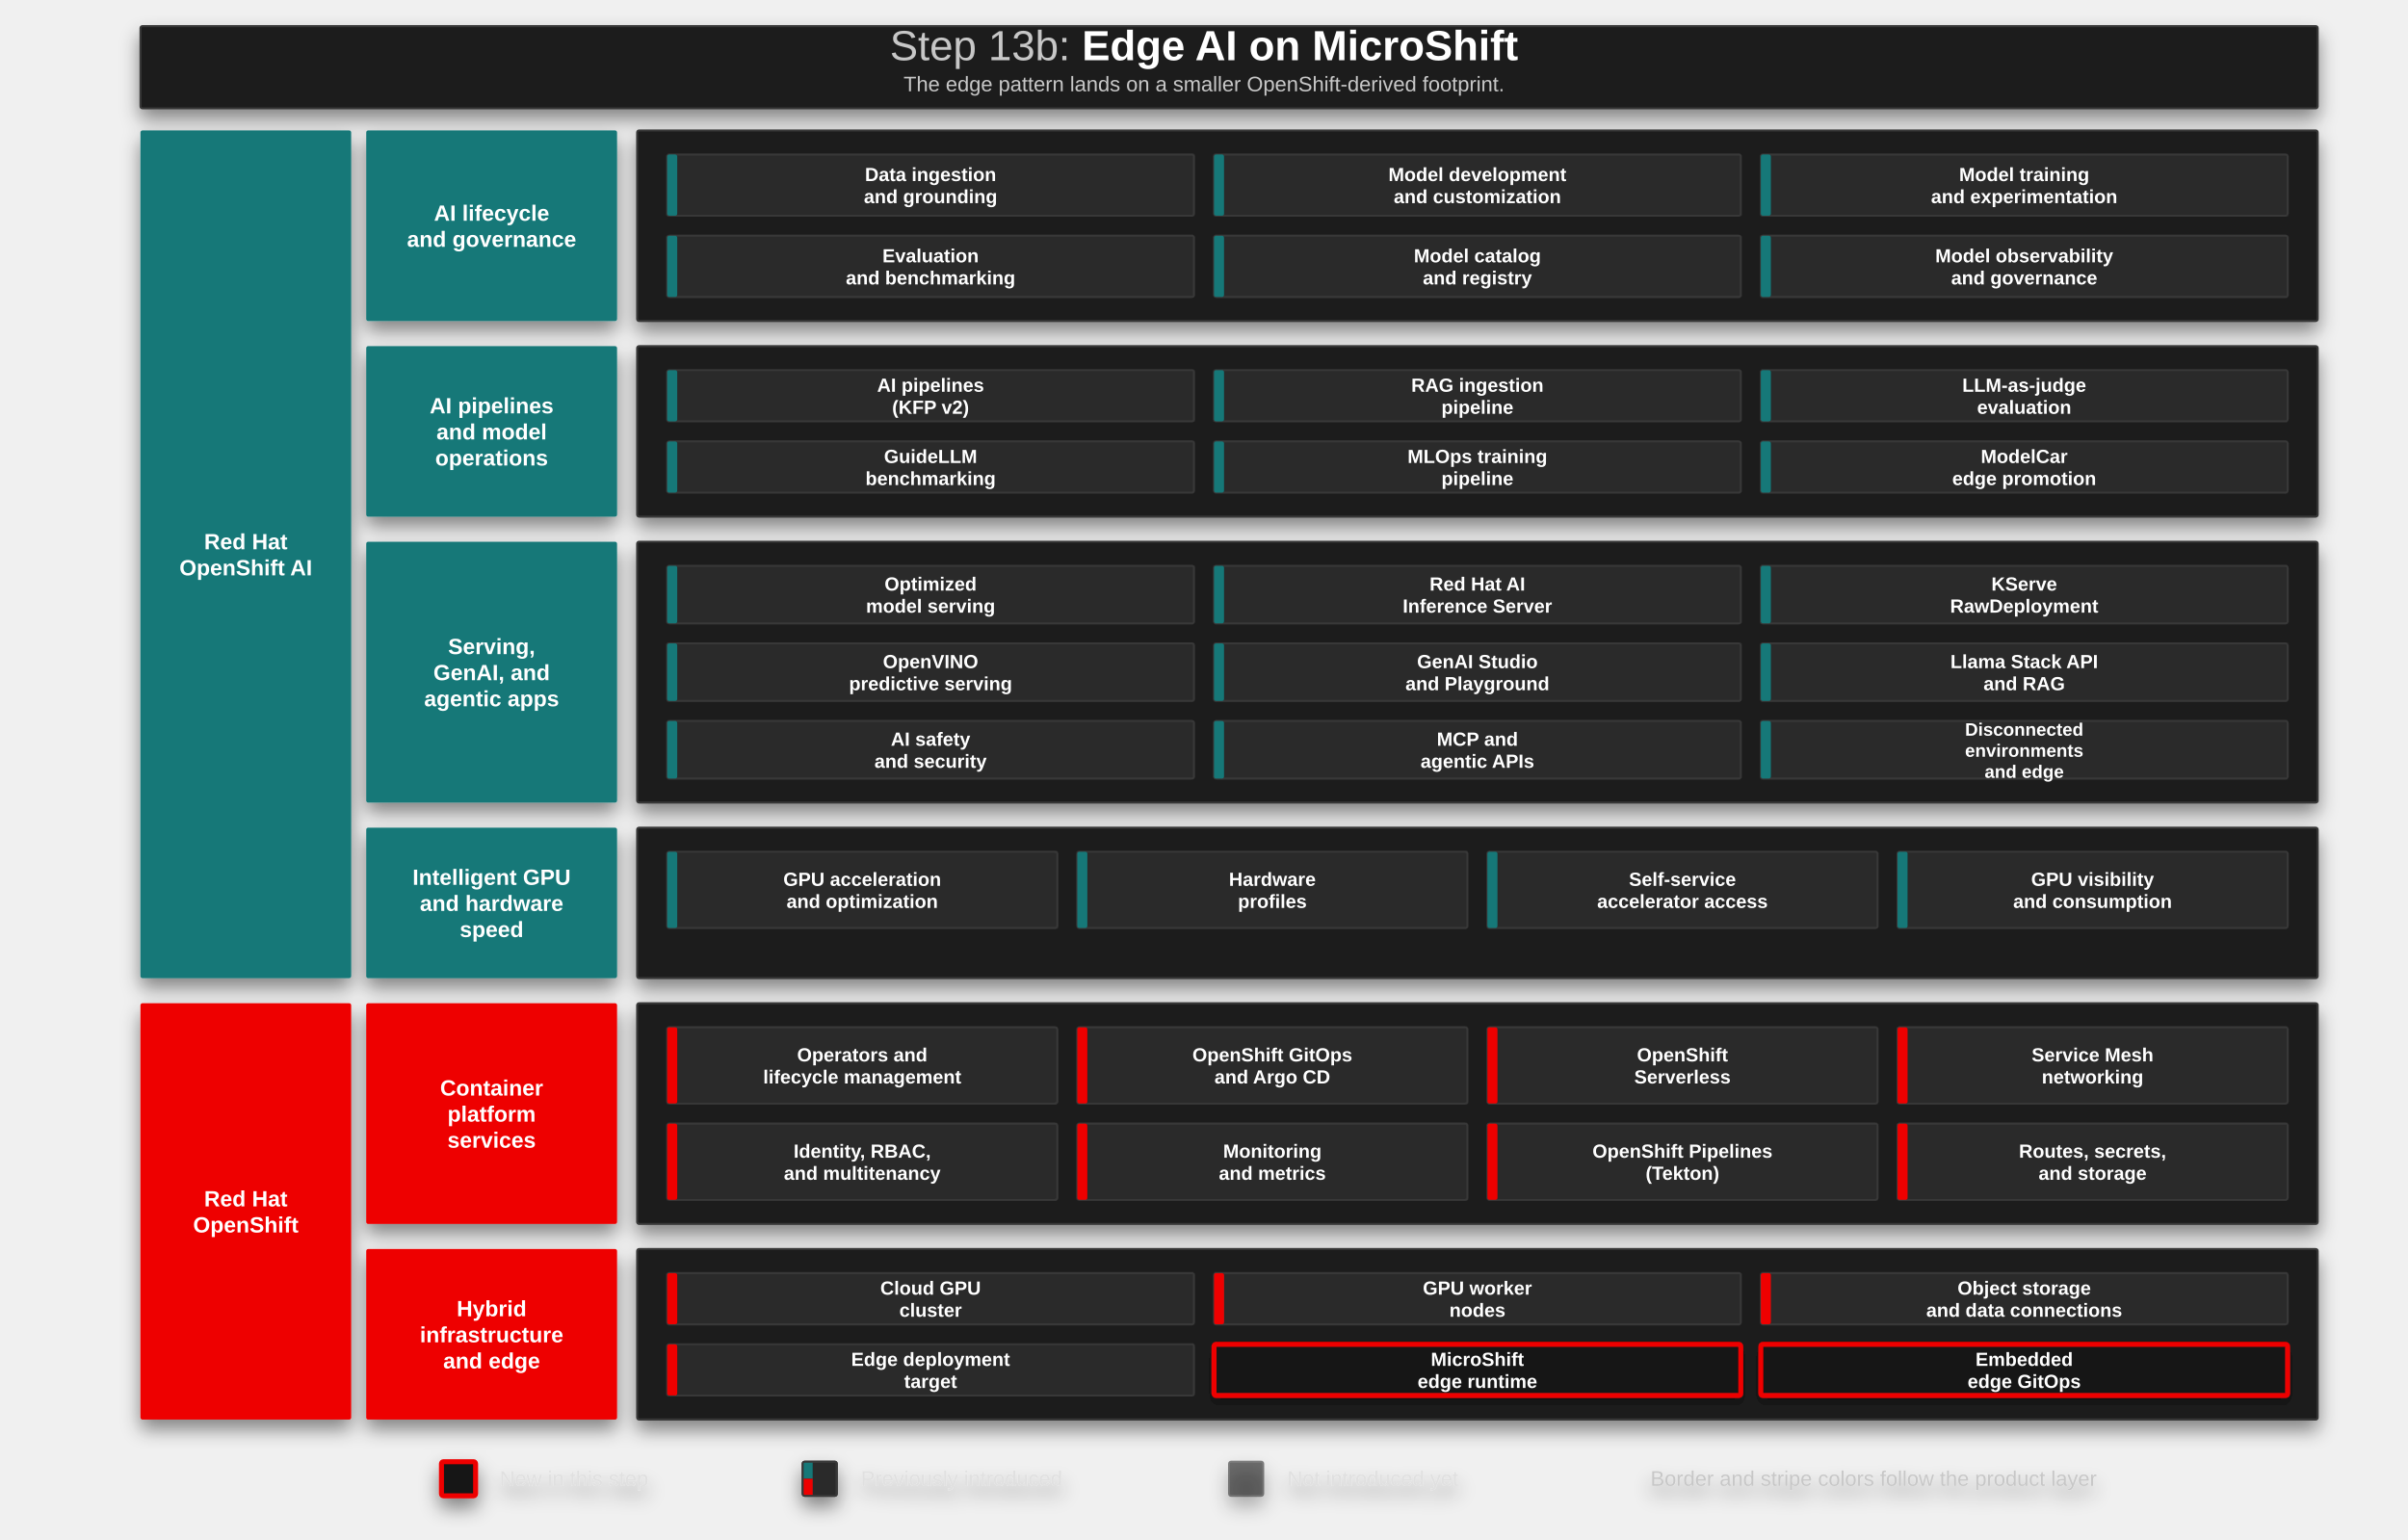
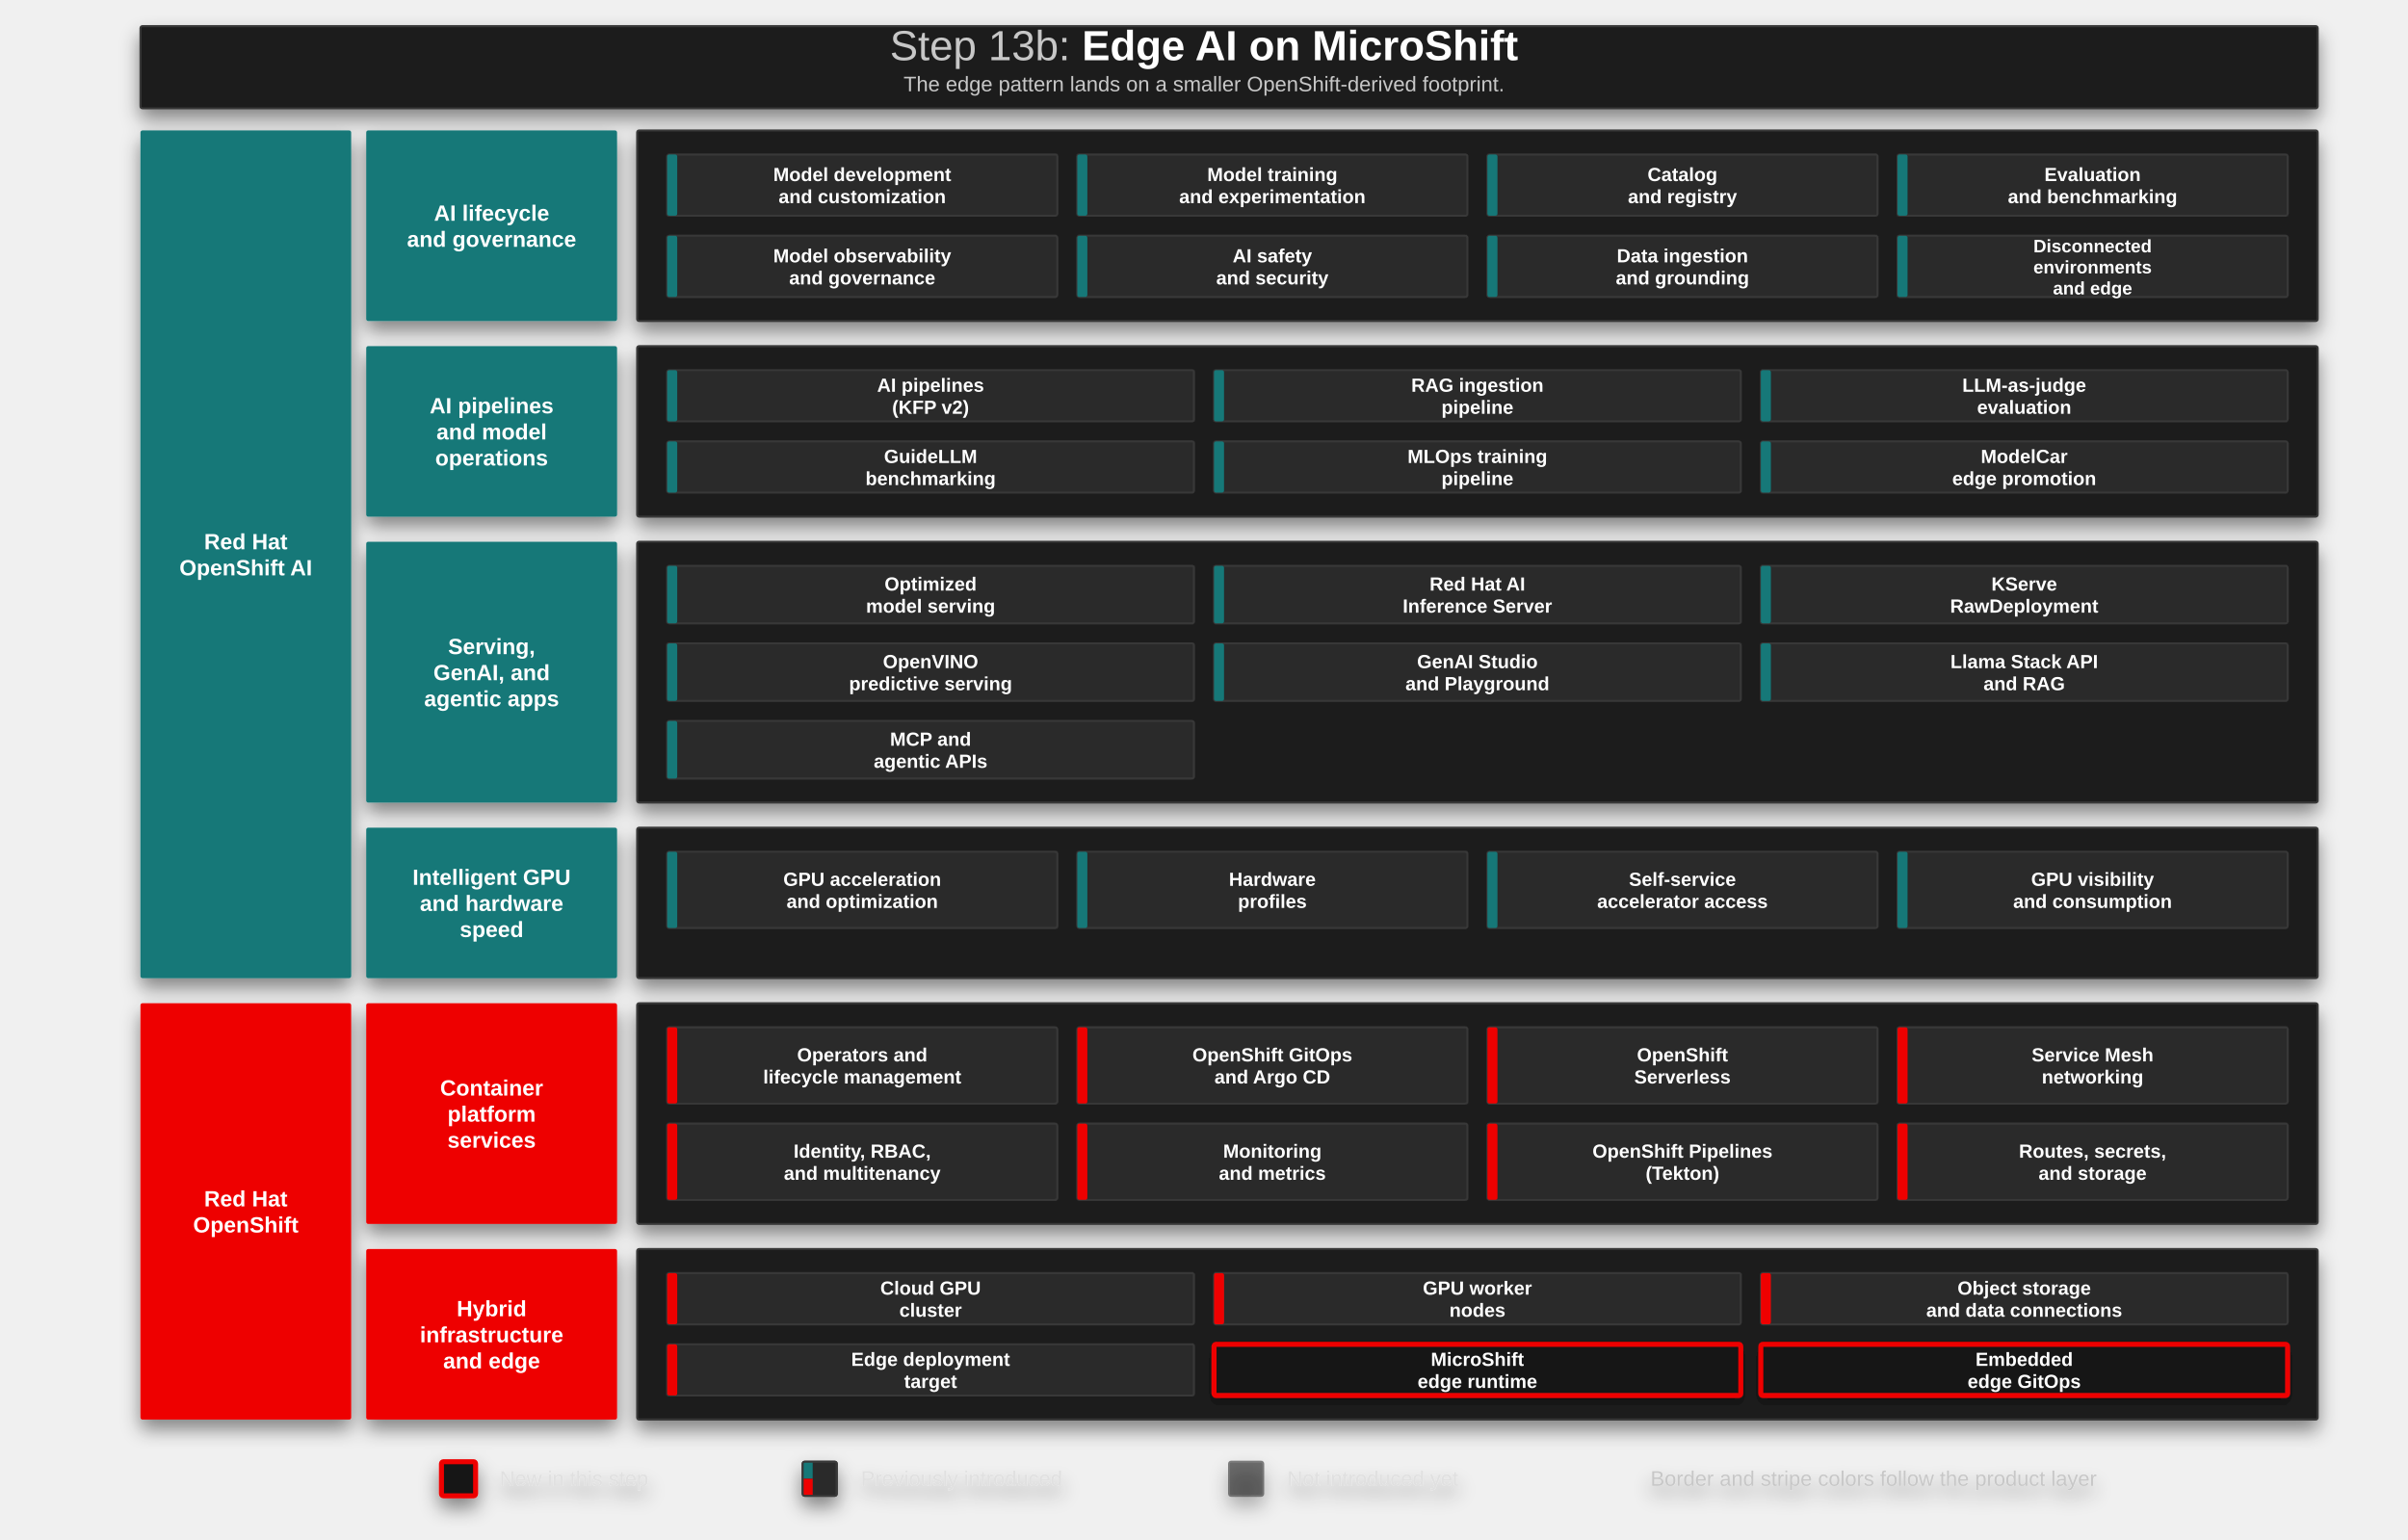
<svg xmlns="http://www.w3.org/2000/svg" width="2400" height="1535" viewBox="0 0 2400 1535" role="img" aria-labelledby="title desc">
  <style>.display{font-family:'Red Hat Display','Arial',sans-serif}.body{font-family:'Red Hat Text','Arial',sans-serif}</style>
  <defs>
    <filter id="lift" x="-20%" y="-20%" width="140%" height="140%">
      <feDropShadow dx="0" dy="6" stdDeviation="5" flood-color="#000" flood-opacity="0.55" />
    </filter>
    <filter id="panelShadow" x="-8%" y="-8%" width="116%" height="116%">
      <feDropShadow dx="0" dy="10" stdDeviation="9" flood-color="#000" flood-opacity="0.45" />
    </filter>
  </defs>
  <g filter="url(#panelShadow)">
    <rect x="140" y="26" width="2170" height="82" rx="2" fill="#1f1f1f" stroke="#383838" stroke-width="2" />
    <text x="1200.0" y="60" class="display" font-size="42" fill="#ffffff" font-weight="700" text-anchor="middle">
      <tspan fill="#c7c7c7" font-weight="500">Step 13b:</tspan> Edge AI on MicroShift</text>
    <text x="1200.0" y="91" class="body" font-size="21" fill="#c7c7c7" text-anchor="middle">The edge pattern lands on a smaller OpenShift-derived footprint.</text>
    <rect x="140" y="130" width="210" height="845" rx="2" fill="#147878" stroke="#147878" stroke-width="0" />
    <text x="245.0" y="547.5" class="body" font-size="22" fill="#ffffff" font-weight="700" text-anchor="middle">Red Hat</text>
    <text x="245.0" y="573.5" class="body" font-size="22" fill="#ffffff" font-weight="700" text-anchor="middle">OpenShift AI</text>
    <rect x="140" y="1000" width="210" height="415" rx="2" fill="#ee0000" stroke="#ee0000" stroke-width="0" />
    <text x="245.0" y="1202.5" class="body" font-size="22" fill="#ffffff" font-weight="700" text-anchor="middle">Red Hat</text>
    <text x="245.0" y="1228.5" class="body" font-size="22" fill="#ffffff" font-weight="700" text-anchor="middle">OpenShift</text>
    <rect x="365" y="130" width="250" height="190" rx="2" fill="#147878" stroke="#147878" stroke-width="0" />
    <text x="490.0" y="220.0" class="body" font-size="22" fill="#ffffff" font-weight="700" text-anchor="middle">AI lifecycle</text>
    <text x="490.0" y="246.0" class="body" font-size="22" fill="#ffffff" font-weight="700" text-anchor="middle">and governance</text>
    <rect x="635" y="130" width="1675" height="190" rx="2" fill="#1f1f1f" stroke="#383838" stroke-width="2" />
    <g>
-       <rect x="665.0" y="154.0" width="525.0" height="61.0" rx="2" fill="#292929" stroke="#383838" stroke-width="2.0" />
+       <rect x="665.0" y="154.0" width="388.75" height="61.0" rx="2" fill="#292929" stroke="#383838" stroke-width="2.0" />
      <rect x="665.0" y="154.0" width="10" height="61.0" rx="2" fill="#147878" stroke="#147878" stroke-width="0" />
-       <text x="927.5" y="180.5" class="body" font-size="19" fill="#ffffff" font-weight="550" text-anchor="middle">Data ingestion</text>
-       <text x="927.5" y="202.5" class="body" font-size="19" fill="#ffffff" font-weight="550" text-anchor="middle">and grounding</text>
-     </g>
-     <g>
-       <rect x="1210.0" y="154.0" width="525.0" height="61.0" rx="2" fill="#292929" stroke="#383838" stroke-width="2.0" />
-       <rect x="1210.0" y="154.0" width="10" height="61.0" rx="2" fill="#147878" stroke="#147878" stroke-width="0" />
-       <text x="1472.5" y="180.5" class="body" font-size="19" fill="#ffffff" font-weight="550" text-anchor="middle">Model development</text>
-       <text x="1472.5" y="202.5" class="body" font-size="19" fill="#ffffff" font-weight="550" text-anchor="middle">and customization</text>
-     </g>
-     <g>
-       <rect x="1755.0" y="154.0" width="525.0" height="61.0" rx="2" fill="#292929" stroke="#383838" stroke-width="2.0" />
-       <rect x="1755.0" y="154.0" width="10" height="61.0" rx="2" fill="#147878" stroke="#147878" stroke-width="0" />
-       <text x="2017.5" y="180.5" class="body" font-size="19" fill="#ffffff" font-weight="550" text-anchor="middle">Model training</text>
-       <text x="2017.5" y="202.5" class="body" font-size="19" fill="#ffffff" font-weight="550" text-anchor="middle">and experimentation</text>
-     </g>
-     <g>
-       <rect x="665.0" y="235.0" width="525.0" height="61.0" rx="2" fill="#292929" stroke="#383838" stroke-width="2.0" />
+       <text x="859.375" y="180.5" class="body" font-size="19" fill="#ffffff" font-weight="550" text-anchor="middle">Model development</text>
+       <text x="859.375" y="202.5" class="body" font-size="19" fill="#ffffff" font-weight="550" text-anchor="middle">and customization</text>
+     </g>
+     <g>
+       <rect x="1073.75" y="154.0" width="388.75" height="61.0" rx="2" fill="#292929" stroke="#383838" stroke-width="2.0" />
+       <rect x="1073.75" y="154.0" width="10" height="61.0" rx="2" fill="#147878" stroke="#147878" stroke-width="0" />
+       <text x="1268.125" y="180.5" class="body" font-size="19" fill="#ffffff" font-weight="550" text-anchor="middle">Model training</text>
+       <text x="1268.125" y="202.5" class="body" font-size="19" fill="#ffffff" font-weight="550" text-anchor="middle">and experimentation</text>
+     </g>
+     <g>
+       <rect x="1482.5" y="154.0" width="388.75" height="61.0" rx="2" fill="#292929" stroke="#383838" stroke-width="2.0" />
+       <rect x="1482.5" y="154.0" width="10" height="61.0" rx="2" fill="#147878" stroke="#147878" stroke-width="0" />
+       <text x="1676.875" y="180.5" class="body" font-size="19" fill="#ffffff" font-weight="550" text-anchor="middle">Catalog</text>
+       <text x="1676.875" y="202.5" class="body" font-size="19" fill="#ffffff" font-weight="550" text-anchor="middle">and registry</text>
+     </g>
+     <g>
+       <rect x="1891.25" y="154.0" width="388.75" height="61.0" rx="2" fill="#292929" stroke="#383838" stroke-width="2.0" />
+       <rect x="1891.25" y="154.0" width="10" height="61.0" rx="2" fill="#147878" stroke="#147878" stroke-width="0" />
+       <text x="2085.625" y="180.5" class="body" font-size="19" fill="#ffffff" font-weight="550" text-anchor="middle">Evaluation</text>
+       <text x="2085.625" y="202.5" class="body" font-size="19" fill="#ffffff" font-weight="550" text-anchor="middle">and benchmarking</text>
+     </g>
+     <g>
+       <rect x="665.0" y="235.0" width="388.75" height="61.0" rx="2" fill="#292929" stroke="#383838" stroke-width="2.0" />
      <rect x="665.0" y="235.0" width="10" height="61.0" rx="2" fill="#147878" stroke="#147878" stroke-width="0" />
-       <text x="927.5" y="261.5" class="body" font-size="19" fill="#ffffff" font-weight="550" text-anchor="middle">Evaluation</text>
-       <text x="927.5" y="283.5" class="body" font-size="19" fill="#ffffff" font-weight="550" text-anchor="middle">and benchmarking</text>
-     </g>
-     <g>
-       <rect x="1210.0" y="235.0" width="525.0" height="61.0" rx="2" fill="#292929" stroke="#383838" stroke-width="2.0" />
-       <rect x="1210.0" y="235.0" width="10" height="61.0" rx="2" fill="#147878" stroke="#147878" stroke-width="0" />
-       <text x="1472.5" y="261.5" class="body" font-size="19" fill="#ffffff" font-weight="550" text-anchor="middle">Model catalog</text>
-       <text x="1472.5" y="283.5" class="body" font-size="19" fill="#ffffff" font-weight="550" text-anchor="middle">and registry</text>
-     </g>
-     <g>
-       <rect x="1755.0" y="235.0" width="525.0" height="61.0" rx="2" fill="#292929" stroke="#383838" stroke-width="2.0" />
-       <rect x="1755.0" y="235.0" width="10" height="61.0" rx="2" fill="#147878" stroke="#147878" stroke-width="0" />
-       <text x="2017.5" y="261.5" class="body" font-size="19" fill="#ffffff" font-weight="550" text-anchor="middle">Model observability</text>
-       <text x="2017.5" y="283.5" class="body" font-size="19" fill="#ffffff" font-weight="550" text-anchor="middle">and governance</text>
+       <text x="859.375" y="261.5" class="body" font-size="19" fill="#ffffff" font-weight="550" text-anchor="middle">Model observability</text>
+       <text x="859.375" y="283.5" class="body" font-size="19" fill="#ffffff" font-weight="550" text-anchor="middle">and governance</text>
+     </g>
+     <g>
+       <rect x="1073.75" y="235.0" width="388.75" height="61.0" rx="2" fill="#292929" stroke="#383838" stroke-width="2.0" />
+       <rect x="1073.75" y="235.0" width="10" height="61.0" rx="2" fill="#147878" stroke="#147878" stroke-width="0" />
+       <text x="1268.125" y="261.5" class="body" font-size="19" fill="#ffffff" font-weight="550" text-anchor="middle">AI safety</text>
+       <text x="1268.125" y="283.5" class="body" font-size="19" fill="#ffffff" font-weight="550" text-anchor="middle">and security</text>
+     </g>
+     <g>
+       <rect x="1482.5" y="235.0" width="388.75" height="61.0" rx="2" fill="#292929" stroke="#383838" stroke-width="2.0" />
+       <rect x="1482.5" y="235.0" width="10" height="61.0" rx="2" fill="#147878" stroke="#147878" stroke-width="0" />
+       <text x="1676.875" y="261.5" class="body" font-size="19" fill="#ffffff" font-weight="550" text-anchor="middle">Data ingestion</text>
+       <text x="1676.875" y="283.5" class="body" font-size="19" fill="#ffffff" font-weight="550" text-anchor="middle">and grounding</text>
+     </g>
+     <g>
+       <rect x="1891.25" y="235.0" width="388.75" height="61.0" rx="2" fill="#292929" stroke="#383838" stroke-width="2.0" />
+       <rect x="1891.25" y="235.0" width="10" height="61.0" rx="2" fill="#147878" stroke="#147878" stroke-width="0" />
+       <text x="2085.625" y="251.5" class="body" font-size="18" fill="#ffffff" font-weight="550" text-anchor="middle">Disconnected</text>
+       <text x="2085.625" y="272.5" class="body" font-size="18" fill="#ffffff" font-weight="550" text-anchor="middle">environments</text>
+       <text x="2085.625" y="293.5" class="body" font-size="18" fill="#ffffff" font-weight="550" text-anchor="middle">and edge</text>
    </g>
    <rect x="365" y="345" width="250" height="170" rx="2" fill="#147878" stroke="#147878" stroke-width="0" />
    <text x="490.0" y="412.0" class="body" font-size="22" fill="#ffffff" font-weight="700" text-anchor="middle">AI pipelines</text>
    <text x="490.0" y="438.0" class="body" font-size="22" fill="#ffffff" font-weight="700" text-anchor="middle">and model</text>
    <text x="490.0" y="464.0" class="body" font-size="22" fill="#ffffff" font-weight="700" text-anchor="middle">operations</text>
    <rect x="635" y="345" width="1675" height="170" rx="2" fill="#1f1f1f" stroke="#383838" stroke-width="2" />
    <g>
      <rect x="665.0" y="369.0" width="525.0" height="51.0" rx="2" fill="#292929" stroke="#383838" stroke-width="2.0" />
      <rect x="665.0" y="369.0" width="10" height="51.0" rx="2" fill="#147878" stroke="#147878" stroke-width="0" />
      <text x="927.5" y="390.5" class="body" font-size="19" fill="#ffffff" font-weight="550" text-anchor="middle">AI pipelines</text>
      <text x="927.5" y="412.5" class="body" font-size="19" fill="#ffffff" font-weight="550" text-anchor="middle">(KFP v2)</text>
    </g>
    <g>
      <rect x="1210.0" y="369.0" width="525.0" height="51.0" rx="2" fill="#292929" stroke="#383838" stroke-width="2.0" />
      <rect x="1210.0" y="369.0" width="10" height="51.0" rx="2" fill="#147878" stroke="#147878" stroke-width="0" />
      <text x="1472.5" y="390.5" class="body" font-size="19" fill="#ffffff" font-weight="550" text-anchor="middle">RAG ingestion</text>
      <text x="1472.5" y="412.5" class="body" font-size="19" fill="#ffffff" font-weight="550" text-anchor="middle">pipeline</text>
    </g>
    <g>
      <rect x="1755.0" y="369.0" width="525.0" height="51.0" rx="2" fill="#292929" stroke="#383838" stroke-width="2.0" />
      <rect x="1755.0" y="369.0" width="10" height="51.0" rx="2" fill="#147878" stroke="#147878" stroke-width="0" />
      <text x="2017.5" y="390.5" class="body" font-size="19" fill="#ffffff" font-weight="550" text-anchor="middle">LLM-as-judge</text>
      <text x="2017.5" y="412.5" class="body" font-size="19" fill="#ffffff" font-weight="550" text-anchor="middle">evaluation</text>
    </g>
    <g>
      <rect x="665.0" y="440.0" width="525.0" height="51.0" rx="2" fill="#292929" stroke="#383838" stroke-width="2.0" />
      <rect x="665.0" y="440.0" width="10" height="51.0" rx="2" fill="#147878" stroke="#147878" stroke-width="0" />
      <text x="927.5" y="461.5" class="body" font-size="19" fill="#ffffff" font-weight="550" text-anchor="middle">GuideLLM</text>
      <text x="927.5" y="483.5" class="body" font-size="19" fill="#ffffff" font-weight="550" text-anchor="middle">benchmarking</text>
    </g>
    <g>
      <rect x="1210.0" y="440.0" width="525.0" height="51.0" rx="2" fill="#292929" stroke="#383838" stroke-width="2.0" />
      <rect x="1210.0" y="440.0" width="10" height="51.0" rx="2" fill="#147878" stroke="#147878" stroke-width="0" />
      <text x="1472.5" y="461.5" class="body" font-size="19" fill="#ffffff" font-weight="550" text-anchor="middle">MLOps training</text>
      <text x="1472.5" y="483.5" class="body" font-size="19" fill="#ffffff" font-weight="550" text-anchor="middle">pipeline</text>
    </g>
    <g>
      <rect x="1755.0" y="440.0" width="525.0" height="51.0" rx="2" fill="#292929" stroke="#383838" stroke-width="2.0" />
      <rect x="1755.0" y="440.0" width="10" height="51.0" rx="2" fill="#147878" stroke="#147878" stroke-width="0" />
      <text x="2017.5" y="461.5" class="body" font-size="19" fill="#ffffff" font-weight="550" text-anchor="middle">ModelCar</text>
      <text x="2017.5" y="483.5" class="body" font-size="19" fill="#ffffff" font-weight="550" text-anchor="middle">edge promotion</text>
    </g>
    <rect x="365" y="540" width="250" height="260" rx="2" fill="#147878" stroke="#147878" stroke-width="0" />
    <text x="490.0" y="652.0" class="body" font-size="22" fill="#ffffff" font-weight="700" text-anchor="middle">Serving,</text>
    <text x="490.0" y="678.0" class="body" font-size="22" fill="#ffffff" font-weight="700" text-anchor="middle">GenAI, and</text>
    <text x="490.0" y="704.0" class="body" font-size="22" fill="#ffffff" font-weight="700" text-anchor="middle">agentic apps</text>
    <rect x="635" y="540" width="1675" height="260" rx="2" fill="#1f1f1f" stroke="#383838" stroke-width="2" />
    <g>
      <rect x="665.0" y="564.0" width="525.0" height="57.333" rx="2" fill="#292929" stroke="#383838" stroke-width="2.0" />
      <rect x="665.0" y="564.0" width="10" height="57.333" rx="2" fill="#147878" stroke="#147878" stroke-width="0" />
      <text x="927.5" y="588.667" class="body" font-size="19" fill="#ffffff" font-weight="550" text-anchor="middle">Optimized</text>
      <text x="927.5" y="610.667" class="body" font-size="19" fill="#ffffff" font-weight="550" text-anchor="middle">model serving</text>
    </g>
    <g>
      <rect x="1210.0" y="564.0" width="525.0" height="57.333" rx="2" fill="#292929" stroke="#383838" stroke-width="2.0" />
      <rect x="1210.0" y="564.0" width="10" height="57.333" rx="2" fill="#147878" stroke="#147878" stroke-width="0" />
      <text x="1472.5" y="588.667" class="body" font-size="19" fill="#ffffff" font-weight="550" text-anchor="middle">Red Hat AI</text>
      <text x="1472.5" y="610.667" class="body" font-size="19" fill="#ffffff" font-weight="550" text-anchor="middle">Inference Server</text>
    </g>
    <g>
      <rect x="1755.0" y="564.0" width="525.0" height="57.333" rx="2" fill="#292929" stroke="#383838" stroke-width="2.0" />
      <rect x="1755.0" y="564.0" width="10" height="57.333" rx="2" fill="#147878" stroke="#147878" stroke-width="0" />
      <text x="2017.5" y="588.667" class="body" font-size="19" fill="#ffffff" font-weight="550" text-anchor="middle">KServe</text>
      <text x="2017.5" y="610.667" class="body" font-size="19" fill="#ffffff" font-weight="550" text-anchor="middle">RawDeployment</text>
    </g>
    <g>
      <rect x="665.0" y="641.333" width="525.0" height="57.333" rx="2" fill="#292929" stroke="#383838" stroke-width="2.0" />
      <rect x="665.0" y="641.333" width="10" height="57.333" rx="2" fill="#147878" stroke="#147878" stroke-width="0" />
      <text x="927.5" y="666.0" class="body" font-size="19" fill="#ffffff" font-weight="550" text-anchor="middle">OpenVINO</text>
      <text x="927.5" y="688.0" class="body" font-size="19" fill="#ffffff" font-weight="550" text-anchor="middle">predictive serving</text>
    </g>
    <g>
      <rect x="1210.0" y="641.333" width="525.0" height="57.333" rx="2" fill="#292929" stroke="#383838" stroke-width="2.0" />
      <rect x="1210.0" y="641.333" width="10" height="57.333" rx="2" fill="#147878" stroke="#147878" stroke-width="0" />
      <text x="1472.5" y="666.0" class="body" font-size="19" fill="#ffffff" font-weight="550" text-anchor="middle">GenAI Studio</text>
      <text x="1472.5" y="688.0" class="body" font-size="19" fill="#ffffff" font-weight="550" text-anchor="middle">and Playground</text>
    </g>
    <g>
      <rect x="1755.0" y="641.333" width="525.0" height="57.333" rx="2" fill="#292929" stroke="#383838" stroke-width="2.0" />
      <rect x="1755.0" y="641.333" width="10" height="57.333" rx="2" fill="#147878" stroke="#147878" stroke-width="0" />
      <text x="2017.5" y="666.0" class="body" font-size="19" fill="#ffffff" font-weight="550" text-anchor="middle">Llama Stack API</text>
      <text x="2017.5" y="688.0" class="body" font-size="19" fill="#ffffff" font-weight="550" text-anchor="middle">and RAG</text>
    </g>
    <g>
      <rect x="665.0" y="718.667" width="525.0" height="57.333" rx="2" fill="#292929" stroke="#383838" stroke-width="2.0" />
      <rect x="665.0" y="718.667" width="10" height="57.333" rx="2" fill="#147878" stroke="#147878" stroke-width="0" />
-       <text x="927.5" y="743.333" class="body" font-size="19" fill="#ffffff" font-weight="550" text-anchor="middle">AI safety</text>
-       <text x="927.5" y="765.333" class="body" font-size="19" fill="#ffffff" font-weight="550" text-anchor="middle">and security</text>
-     </g>
-     <g>
-       <rect x="1210.0" y="718.667" width="525.0" height="57.333" rx="2" fill="#292929" stroke="#383838" stroke-width="2.0" />
-       <rect x="1210.0" y="718.667" width="10" height="57.333" rx="2" fill="#147878" stroke="#147878" stroke-width="0" />
-       <text x="1472.5" y="743.333" class="body" font-size="19" fill="#ffffff" font-weight="550" text-anchor="middle">MCP and</text>
-       <text x="1472.5" y="765.333" class="body" font-size="19" fill="#ffffff" font-weight="550" text-anchor="middle">agentic APIs</text>
-     </g>
-     <g>
-       <rect x="1755.0" y="718.667" width="525.0" height="57.333" rx="2" fill="#292929" stroke="#383838" stroke-width="2.0" />
-       <rect x="1755.0" y="718.667" width="10" height="57.333" rx="2" fill="#147878" stroke="#147878" stroke-width="0" />
-       <text x="2017.5" y="733.333" class="body" font-size="18" fill="#ffffff" font-weight="550" text-anchor="middle">Disconnected</text>
-       <text x="2017.5" y="754.333" class="body" font-size="18" fill="#ffffff" font-weight="550" text-anchor="middle">environments</text>
-       <text x="2017.5" y="775.333" class="body" font-size="18" fill="#ffffff" font-weight="550" text-anchor="middle">and edge</text>
+       <text x="927.5" y="743.333" class="body" font-size="19" fill="#ffffff" font-weight="550" text-anchor="middle">MCP and</text>
+       <text x="927.5" y="765.333" class="body" font-size="19" fill="#ffffff" font-weight="550" text-anchor="middle">agentic APIs</text>
    </g>
    <rect x="365" y="825" width="250" height="150" rx="2" fill="#147878" stroke="#147878" stroke-width="0" />
    <text x="490.0" y="882.0" class="body" font-size="22" fill="#ffffff" font-weight="700" text-anchor="middle">Intelligent GPU</text>
    <text x="490.0" y="908.0" class="body" font-size="22" fill="#ffffff" font-weight="700" text-anchor="middle">and hardware</text>
    <text x="490.0" y="934.0" class="body" font-size="22" fill="#ffffff" font-weight="700" text-anchor="middle">speed</text>
    <rect x="635" y="825" width="1675" height="150" rx="2" fill="#1f1f1f" stroke="#383838" stroke-width="2" />
    <g>
      <rect x="665.0" y="849" width="388.75" height="76" rx="2" fill="#292929" stroke="#383838" stroke-width="2.0" />
      <rect x="665.0" y="849" width="10" height="76" rx="2" fill="#147878" stroke="#147878" stroke-width="0" />
      <text x="859.375" y="883.0" class="body" font-size="19" fill="#ffffff" font-weight="550" text-anchor="middle">GPU acceleration</text>
      <text x="859.375" y="905.0" class="body" font-size="19" fill="#ffffff" font-weight="550" text-anchor="middle">and optimization</text>
    </g>
    <g>
      <rect x="1073.75" y="849" width="388.75" height="76" rx="2" fill="#292929" stroke="#383838" stroke-width="2.0" />
      <rect x="1073.75" y="849" width="10" height="76" rx="2" fill="#147878" stroke="#147878" stroke-width="0" />
      <text x="1268.125" y="883.0" class="body" font-size="19" fill="#ffffff" font-weight="550" text-anchor="middle">Hardware</text>
      <text x="1268.125" y="905.0" class="body" font-size="19" fill="#ffffff" font-weight="550" text-anchor="middle">profiles</text>
    </g>
    <g>
      <rect x="1482.5" y="849" width="388.75" height="76" rx="2" fill="#292929" stroke="#383838" stroke-width="2.0" />
      <rect x="1482.5" y="849" width="10" height="76" rx="2" fill="#147878" stroke="#147878" stroke-width="0" />
      <text x="1676.875" y="883.0" class="body" font-size="19" fill="#ffffff" font-weight="550" text-anchor="middle">Self-service</text>
      <text x="1676.875" y="905.0" class="body" font-size="19" fill="#ffffff" font-weight="550" text-anchor="middle">accelerator access</text>
    </g>
    <g>
      <rect x="1891.25" y="849" width="388.75" height="76" rx="2" fill="#292929" stroke="#383838" stroke-width="2.0" />
      <rect x="1891.25" y="849" width="10" height="76" rx="2" fill="#147878" stroke="#147878" stroke-width="0" />
      <text x="2085.625" y="883.0" class="body" font-size="19" fill="#ffffff" font-weight="550" text-anchor="middle">GPU visibility</text>
      <text x="2085.625" y="905.0" class="body" font-size="19" fill="#ffffff" font-weight="550" text-anchor="middle">and consumption</text>
    </g>
    <rect x="365" y="1000" width="250" height="220" rx="2" fill="#ee0000" stroke="#ee0000" stroke-width="0" />
    <text x="490.0" y="1092.0" class="body" font-size="22" fill="#ffffff" font-weight="700" text-anchor="middle">Container</text>
    <text x="490.0" y="1118.0" class="body" font-size="22" fill="#ffffff" font-weight="700" text-anchor="middle">platform</text>
    <text x="490.0" y="1144.0" class="body" font-size="22" fill="#ffffff" font-weight="700" text-anchor="middle">services</text>
    <rect x="635" y="1000" width="1675" height="220" rx="2" fill="#1f1f1f" stroke="#383838" stroke-width="2" />
    <g>
      <rect x="665.0" y="1024" width="388.75" height="76" rx="2" fill="#292929" stroke="#383838" stroke-width="2.0" />
      <rect x="665.0" y="1024" width="10" height="76" rx="2" fill="#ee0000" stroke="#ee0000" stroke-width="0" />
      <text x="859.375" y="1058.0" class="body" font-size="19" fill="#ffffff" font-weight="550" text-anchor="middle">Operators and</text>
      <text x="859.375" y="1080.0" class="body" font-size="19" fill="#ffffff" font-weight="550" text-anchor="middle">lifecycle management</text>
    </g>
    <g>
      <rect x="1073.75" y="1024" width="388.75" height="76" rx="2" fill="#292929" stroke="#383838" stroke-width="2.0" />
      <rect x="1073.75" y="1024" width="10" height="76" rx="2" fill="#ee0000" stroke="#ee0000" stroke-width="0" />
      <text x="1268.125" y="1058.0" class="body" font-size="19" fill="#ffffff" font-weight="550" text-anchor="middle">OpenShift GitOps</text>
      <text x="1268.125" y="1080.0" class="body" font-size="19" fill="#ffffff" font-weight="550" text-anchor="middle">and Argo CD</text>
    </g>
    <g>
      <rect x="1482.5" y="1024" width="388.75" height="76" rx="2" fill="#292929" stroke="#383838" stroke-width="2.0" />
      <rect x="1482.5" y="1024" width="10" height="76" rx="2" fill="#ee0000" stroke="#ee0000" stroke-width="0" />
      <text x="1676.875" y="1058.0" class="body" font-size="19" fill="#ffffff" font-weight="550" text-anchor="middle">OpenShift</text>
      <text x="1676.875" y="1080.0" class="body" font-size="19" fill="#ffffff" font-weight="550" text-anchor="middle">Serverless</text>
    </g>
    <g>
      <rect x="1891.25" y="1024" width="388.75" height="76" rx="2" fill="#292929" stroke="#383838" stroke-width="2.0" />
      <rect x="1891.25" y="1024" width="10" height="76" rx="2" fill="#ee0000" stroke="#ee0000" stroke-width="0" />
      <text x="2085.625" y="1058.0" class="body" font-size="19" fill="#ffffff" font-weight="550" text-anchor="middle">Service Mesh</text>
      <text x="2085.625" y="1080.0" class="body" font-size="19" fill="#ffffff" font-weight="550" text-anchor="middle">networking</text>
    </g>
    <g>
      <rect x="665.0" y="1120" width="388.75" height="76" rx="2" fill="#292929" stroke="#383838" stroke-width="2.0" />
      <rect x="665.0" y="1120" width="10" height="76" rx="2" fill="#ee0000" stroke="#ee0000" stroke-width="0" />
      <text x="859.375" y="1154.0" class="body" font-size="19" fill="#ffffff" font-weight="550" text-anchor="middle">Identity, RBAC,</text>
      <text x="859.375" y="1176.0" class="body" font-size="19" fill="#ffffff" font-weight="550" text-anchor="middle">and multitenancy</text>
    </g>
    <g>
      <rect x="1073.75" y="1120" width="388.75" height="76" rx="2" fill="#292929" stroke="#383838" stroke-width="2.0" />
      <rect x="1073.75" y="1120" width="10" height="76" rx="2" fill="#ee0000" stroke="#ee0000" stroke-width="0" />
      <text x="1268.125" y="1154.0" class="body" font-size="19" fill="#ffffff" font-weight="550" text-anchor="middle">Monitoring</text>
      <text x="1268.125" y="1176.0" class="body" font-size="19" fill="#ffffff" font-weight="550" text-anchor="middle">and metrics</text>
    </g>
    <g>
      <rect x="1482.5" y="1120" width="388.75" height="76" rx="2" fill="#292929" stroke="#383838" stroke-width="2.0" />
      <rect x="1482.5" y="1120" width="10" height="76" rx="2" fill="#ee0000" stroke="#ee0000" stroke-width="0" />
      <text x="1676.875" y="1154.0" class="body" font-size="19" fill="#ffffff" font-weight="550" text-anchor="middle">OpenShift Pipelines</text>
      <text x="1676.875" y="1176.0" class="body" font-size="19" fill="#ffffff" font-weight="550" text-anchor="middle">(Tekton)</text>
    </g>
    <g>
      <rect x="1891.25" y="1120" width="388.75" height="76" rx="2" fill="#292929" stroke="#383838" stroke-width="2.0" />
      <rect x="1891.25" y="1120" width="10" height="76" rx="2" fill="#ee0000" stroke="#ee0000" stroke-width="0" />
      <text x="2085.625" y="1154.0" class="body" font-size="19" fill="#ffffff" font-weight="550" text-anchor="middle">Routes, secrets,</text>
      <text x="2085.625" y="1176.0" class="body" font-size="19" fill="#ffffff" font-weight="550" text-anchor="middle">and storage</text>
    </g>
    <rect x="365" y="1245" width="250" height="170" rx="2" fill="#ee0000" stroke="#ee0000" stroke-width="0" />
    <text x="490.0" y="1312.0" class="body" font-size="22" fill="#ffffff" font-weight="700" text-anchor="middle">Hybrid</text>
    <text x="490.0" y="1338.0" class="body" font-size="22" fill="#ffffff" font-weight="700" text-anchor="middle">infrastructure</text>
    <text x="490.0" y="1364.0" class="body" font-size="22" fill="#ffffff" font-weight="700" text-anchor="middle">and edge</text>
    <rect x="635" y="1245" width="1675" height="170" rx="2" fill="#1f1f1f" stroke="#383838" stroke-width="2" />
    <g>
      <rect x="665.0" y="1269.0" width="525.0" height="51.0" rx="2" fill="#292929" stroke="#383838" stroke-width="2.0" />
      <rect x="665.0" y="1269.0" width="10" height="51.0" rx="2" fill="#ee0000" stroke="#ee0000" stroke-width="0" />
      <text x="927.5" y="1290.5" class="body" font-size="19" fill="#ffffff" font-weight="550" text-anchor="middle">Cloud GPU</text>
      <text x="927.5" y="1312.5" class="body" font-size="19" fill="#ffffff" font-weight="550" text-anchor="middle">cluster</text>
    </g>
    <g>
      <rect x="1210.0" y="1269.0" width="525.0" height="51.0" rx="2" fill="#292929" stroke="#383838" stroke-width="2.0" />
      <rect x="1210.0" y="1269.0" width="10" height="51.0" rx="2" fill="#ee0000" stroke="#ee0000" stroke-width="0" />
      <text x="1472.5" y="1290.5" class="body" font-size="19" fill="#ffffff" font-weight="550" text-anchor="middle">GPU worker</text>
      <text x="1472.5" y="1312.5" class="body" font-size="19" fill="#ffffff" font-weight="550" text-anchor="middle">nodes</text>
    </g>
    <g>
      <rect x="1755.0" y="1269.0" width="525.0" height="51.0" rx="2" fill="#292929" stroke="#383838" stroke-width="2.0" />
      <rect x="1755.0" y="1269.0" width="10" height="51.0" rx="2" fill="#ee0000" stroke="#ee0000" stroke-width="0" />
      <text x="2017.5" y="1290.5" class="body" font-size="19" fill="#ffffff" font-weight="550" text-anchor="middle">Object storage</text>
      <text x="2017.5" y="1312.5" class="body" font-size="19" fill="#ffffff" font-weight="550" text-anchor="middle">and data connections</text>
    </g>
    <g>
      <rect x="665.0" y="1340.0" width="525.0" height="51.0" rx="2" fill="#292929" stroke="#383838" stroke-width="2.0" />
      <rect x="665.0" y="1340.0" width="10" height="51.0" rx="2" fill="#ee0000" stroke="#ee0000" stroke-width="0" />
      <text x="927.5" y="1361.5" class="body" font-size="19" fill="#ffffff" font-weight="550" text-anchor="middle">Edge deployment</text>
      <text x="927.5" y="1383.5" class="body" font-size="19" fill="#ffffff" font-weight="550" text-anchor="middle">target</text>
    </g>
    <g filter="url(#lift)">
      <rect x="1210.0" y="1340.0" width="525.0" height="51.0" rx="2" fill="#151515" stroke="#ee0000" stroke-width="5.0" />
      <text x="1472.5" y="1361.5" class="body" font-size="19" fill="#ffffff" font-weight="700" text-anchor="middle">MicroShift</text>
      <text x="1472.5" y="1383.5" class="body" font-size="19" fill="#ffffff" font-weight="700" text-anchor="middle">edge runtime</text>
    </g>
    <g filter="url(#lift)">
      <rect x="1755.0" y="1340.0" width="525.0" height="51.0" rx="2" fill="#151515" stroke="#ee0000" stroke-width="5.0" />
      <text x="2017.5" y="1361.5" class="body" font-size="19" fill="#ffffff" font-weight="700" text-anchor="middle">Embedded</text>
      <text x="2017.5" y="1383.5" class="body" font-size="19" fill="#ffffff" font-weight="700" text-anchor="middle">edge GitOps</text>
    </g>
    <rect x="440" y="1457" width="34" height="34" rx="2" fill="#151515" stroke="#ee0000" stroke-width="5" />
    <text x="498" y="1481" class="body" font-size="21" fill="#e0e0e0">New in this step</text>
    <rect x="800" y="1457" width="34" height="34" rx="2" fill="#292929" stroke="#383838" stroke-width="2" />
    <rect x="800" y="1457" width="10" height="17" rx="0" fill="#147878" stroke="#147878" stroke-width="0" />
    <rect x="800" y="1474" width="10" height="17" rx="0" fill="#ee0000" stroke="#ee0000" stroke-width="0" />
    <rect x="800" y="1457" width="34" height="34" rx="2" fill="none" stroke="#383838" stroke-width="2" />
    <text x="858" y="1481" class="body" font-size="21" fill="#e0e0e0">Previously introduced</text>
    <rect x="1225" y="1457" width="34" height="34" rx="2" fill="#1f1f1f" stroke="#383838" stroke-width="2" opacity="0.62" />
    <text x="1283" y="1481" class="body" font-size="21" fill="#e0e0e0">Not introduced yet</text>
    <text x="1645" y="1481" class="body" font-size="21" fill="#c7c7c7">Border and stripe colors follow the product layer</text>
  </g>
</svg>
